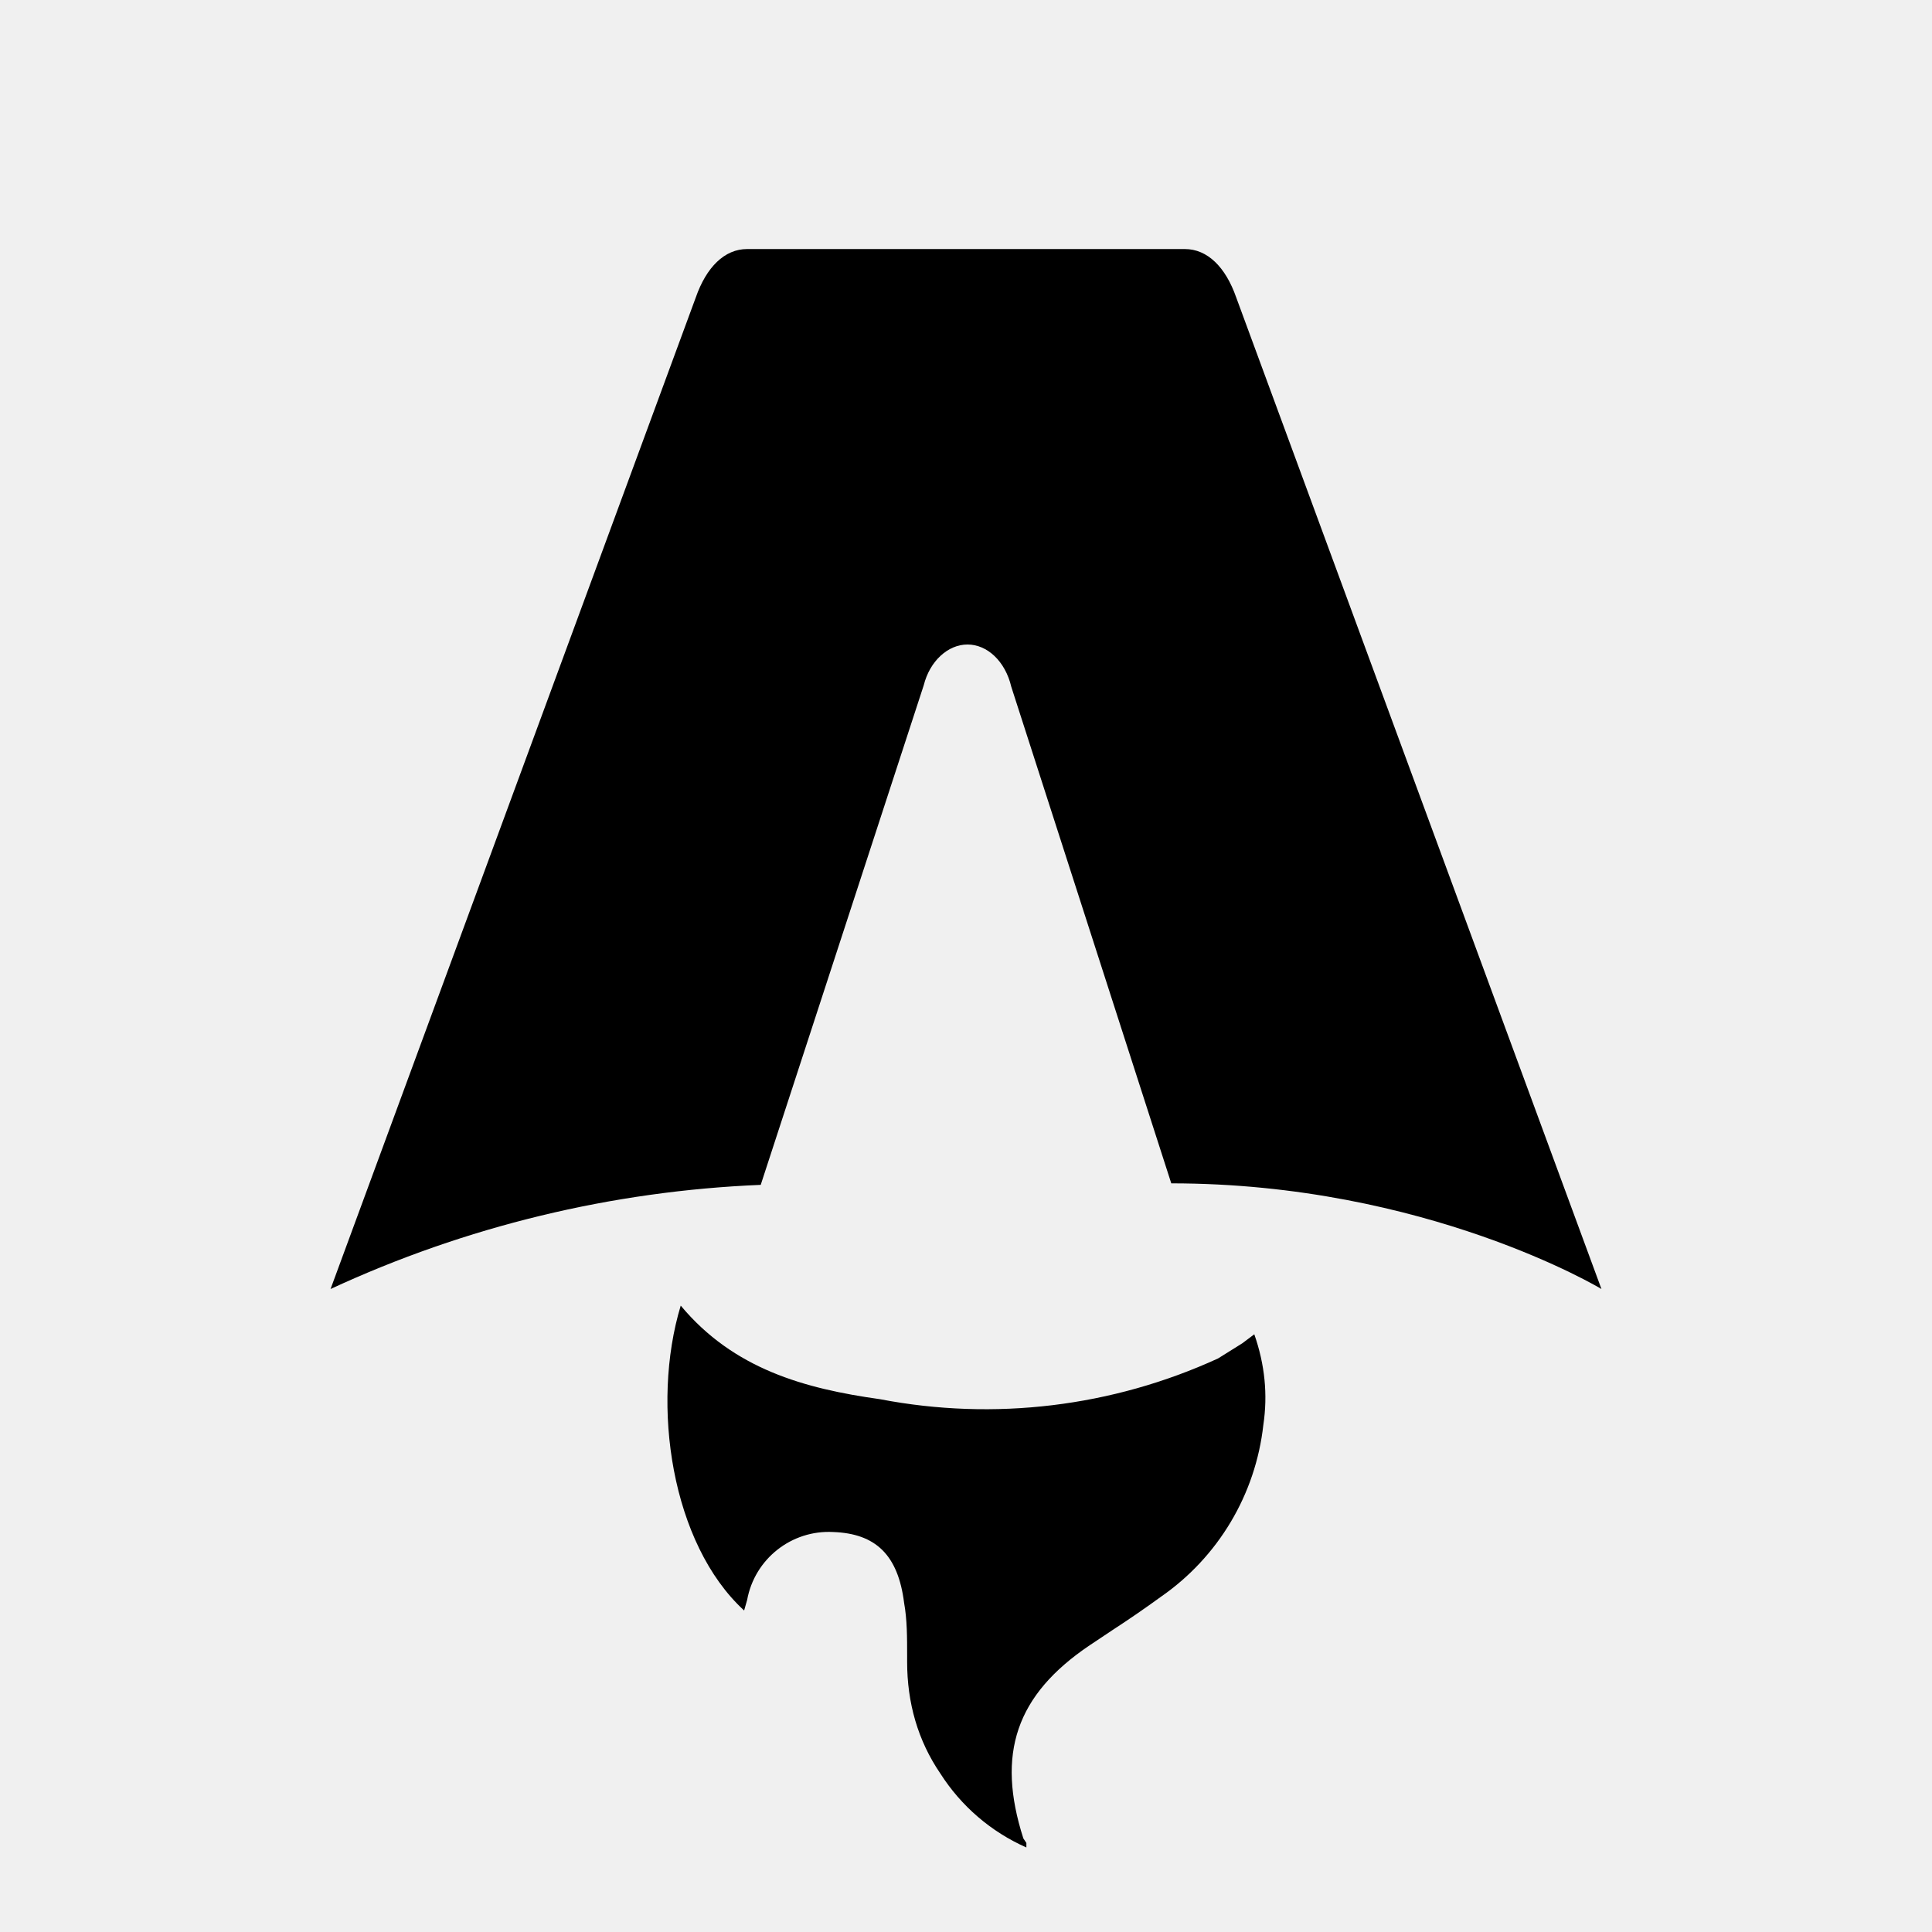
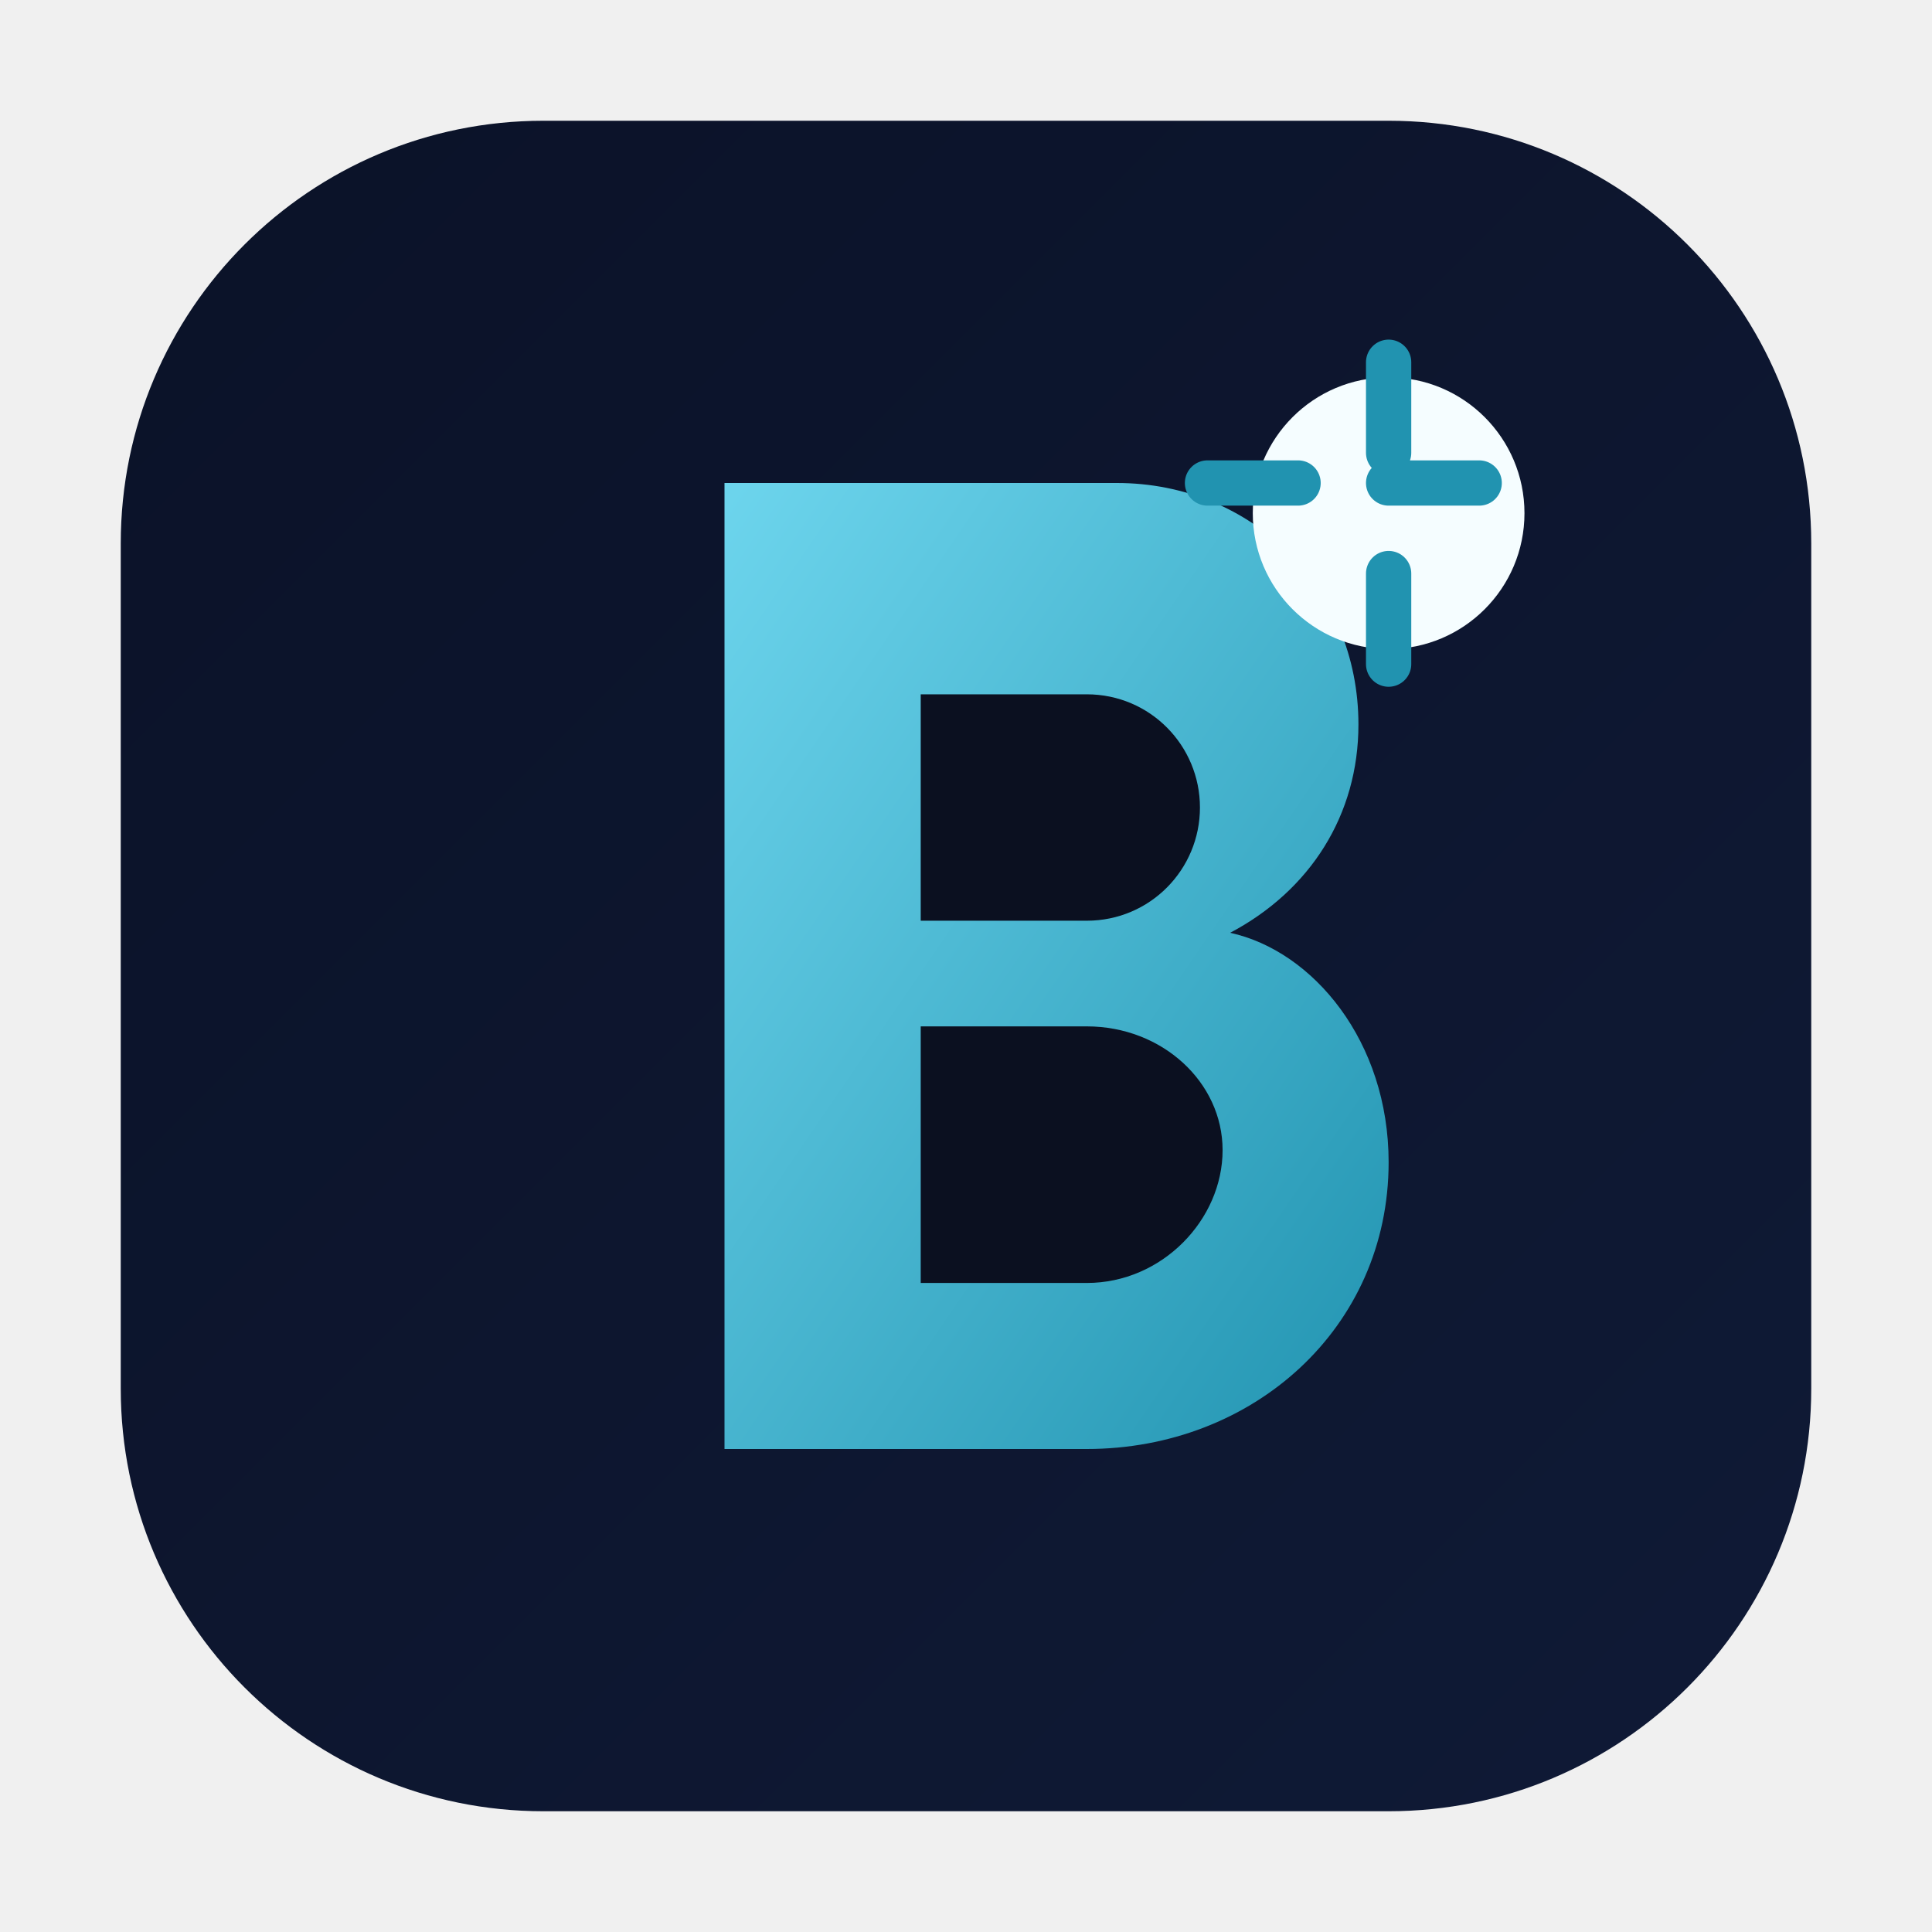
- <svg xmlns="http://www.w3.org/2000/svg" fill="none" viewBox="0 0 128 128">
-   <path d="M50.4 78.5a75.1 75.1 0 0 0-28.5 6.9l24.2-65.7c.7-2 1.9-3.2 3.4-3.2h29c1.5 0 2.7 1.2 3.4 3.2l24.2 65.7s-11.6-7-28.5-7L67 45.5c-.4-1.7-1.6-2.8-2.9-2.8-1.3 0-2.5 1.1-2.9 2.7L50.4 78.5Zm-1.1 28.2Zm-4.2-20.2c-2 6.6-.6 15.8 4.2 20.2a17.5 17.5 0 0 1 .2-.7 5.5 5.5 0 0 1 5.7-4.5c2.8.1 4.3 1.5 4.7 4.7.2 1.1.2 2.3.2 3.5v.4c0 2.7.7 5.2 2.2 7.4a13 13 0 0 0 5.7 4.9v-.3l-.2-.3c-1.8-5.6-.5-9.5 4.4-12.8l1.5-1a73 73 0 0 0 3.2-2.2 16 16 0 0 0 6.8-11.4c.3-2 .1-4-.6-6l-.8.6-1.6 1a37 37 0 0 1-22.4 2.7c-5-.7-9.7-2-13.2-6.2Z" />
-   <style>
-         path { fill: #000; }
-         @media (prefers-color-scheme: dark) {
-             path { fill: #FFF; }
-         }
-     </style>
+ <svg xmlns="http://www.w3.org/2000/svg" viewBox="0 0 128 128" role="img" aria-labelledby="title desc">
+   <defs>
+     <linearGradient id="g" x1="0%" y1="0%" x2="100%" y2="100%">
+       <stop offset="0%" stop-color="#6dd5ed" />
+       <stop offset="100%" stop-color="#2193b0" />
+     </linearGradient>
+     <linearGradient id="g-dark" x1="0%" y1="0%" x2="100%" y2="100%">
+       <stop offset="0%" stop-color="#0b1228" />
+       <stop offset="100%" stop-color="#0f1a36" />
+     </linearGradient>
+   </defs>
+   <rect x="8" y="8" width="112" height="112" rx="28" fill="url(#g-dark)" />
+   <path d="M48 32h26c9 0 16 7 16 16 0 6-3.2 11-8.5 13.8C87 63 92 69 92 77c0 11-9 19-20 19H48Z" fill="url(#g)" />
+   <path d="M61 46h11c4.2 0 7.5 3.4 7.5 7.5S76.2 61 72 61H61Zm0 22h11c5 0 9 3.7 9 8.2 0 4.6-4 8.8-9 8.8H61Z" fill="#0b1020" />
+   <circle cx="92" cy="34" r="9" fill="#f5fdff" />
+   <path d="M92 24v6m0 8v6m6-12h-6m-6 0h-6" stroke="#2193b0" stroke-width="3" stroke-linecap="round" />
</svg>
